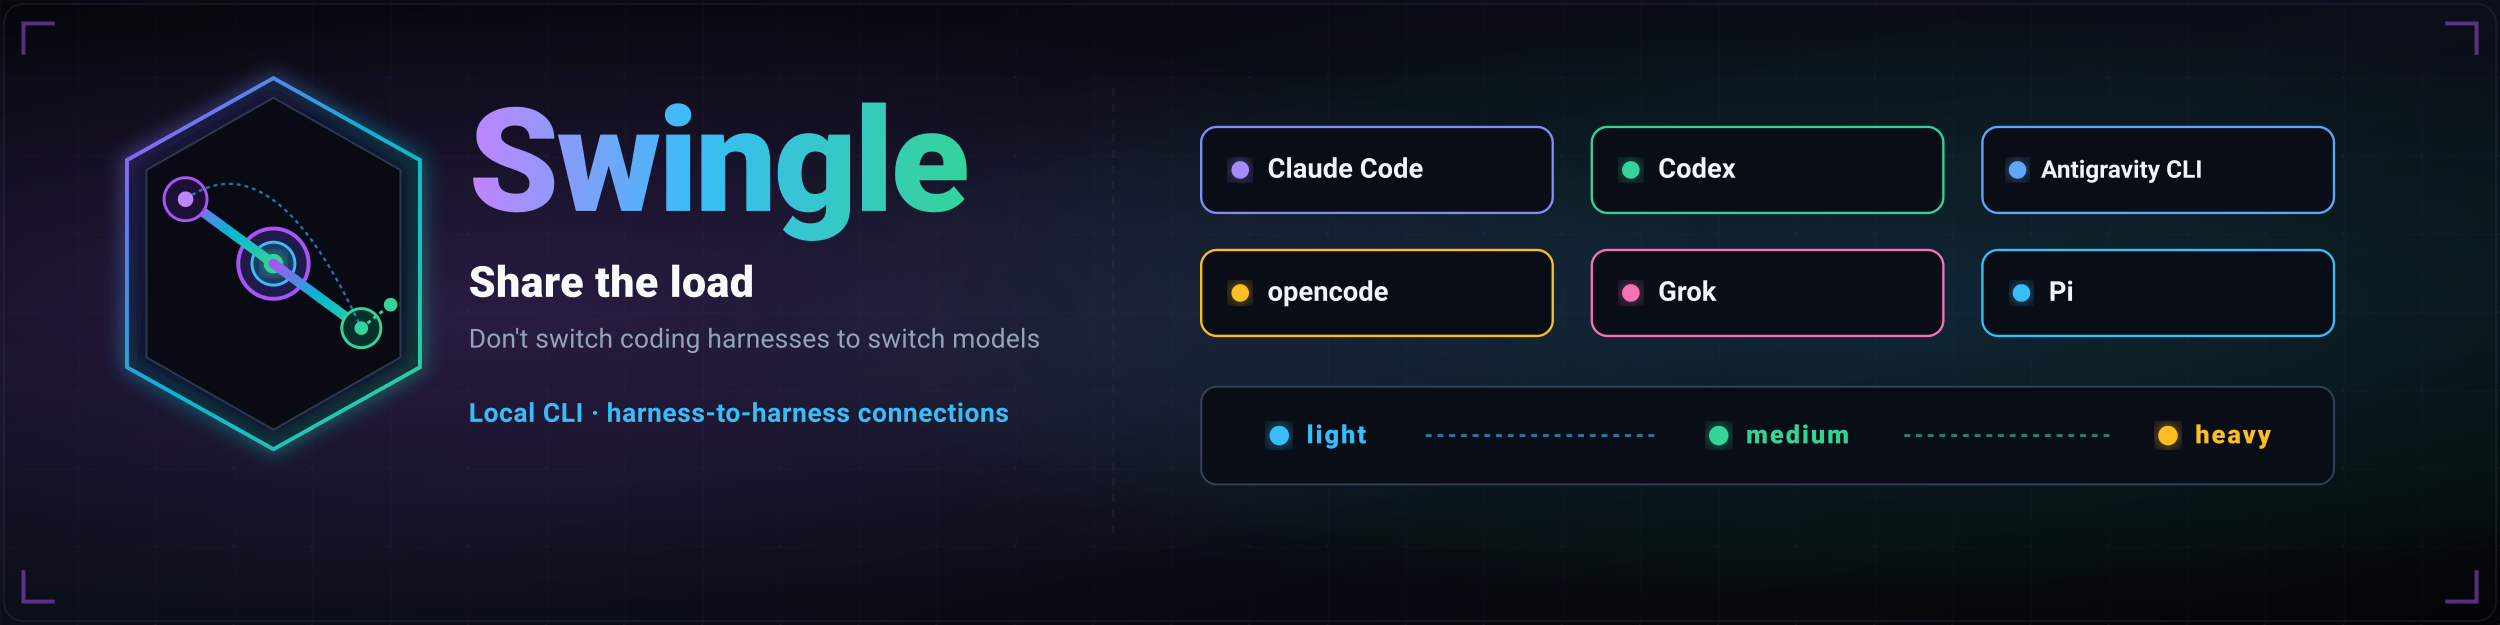
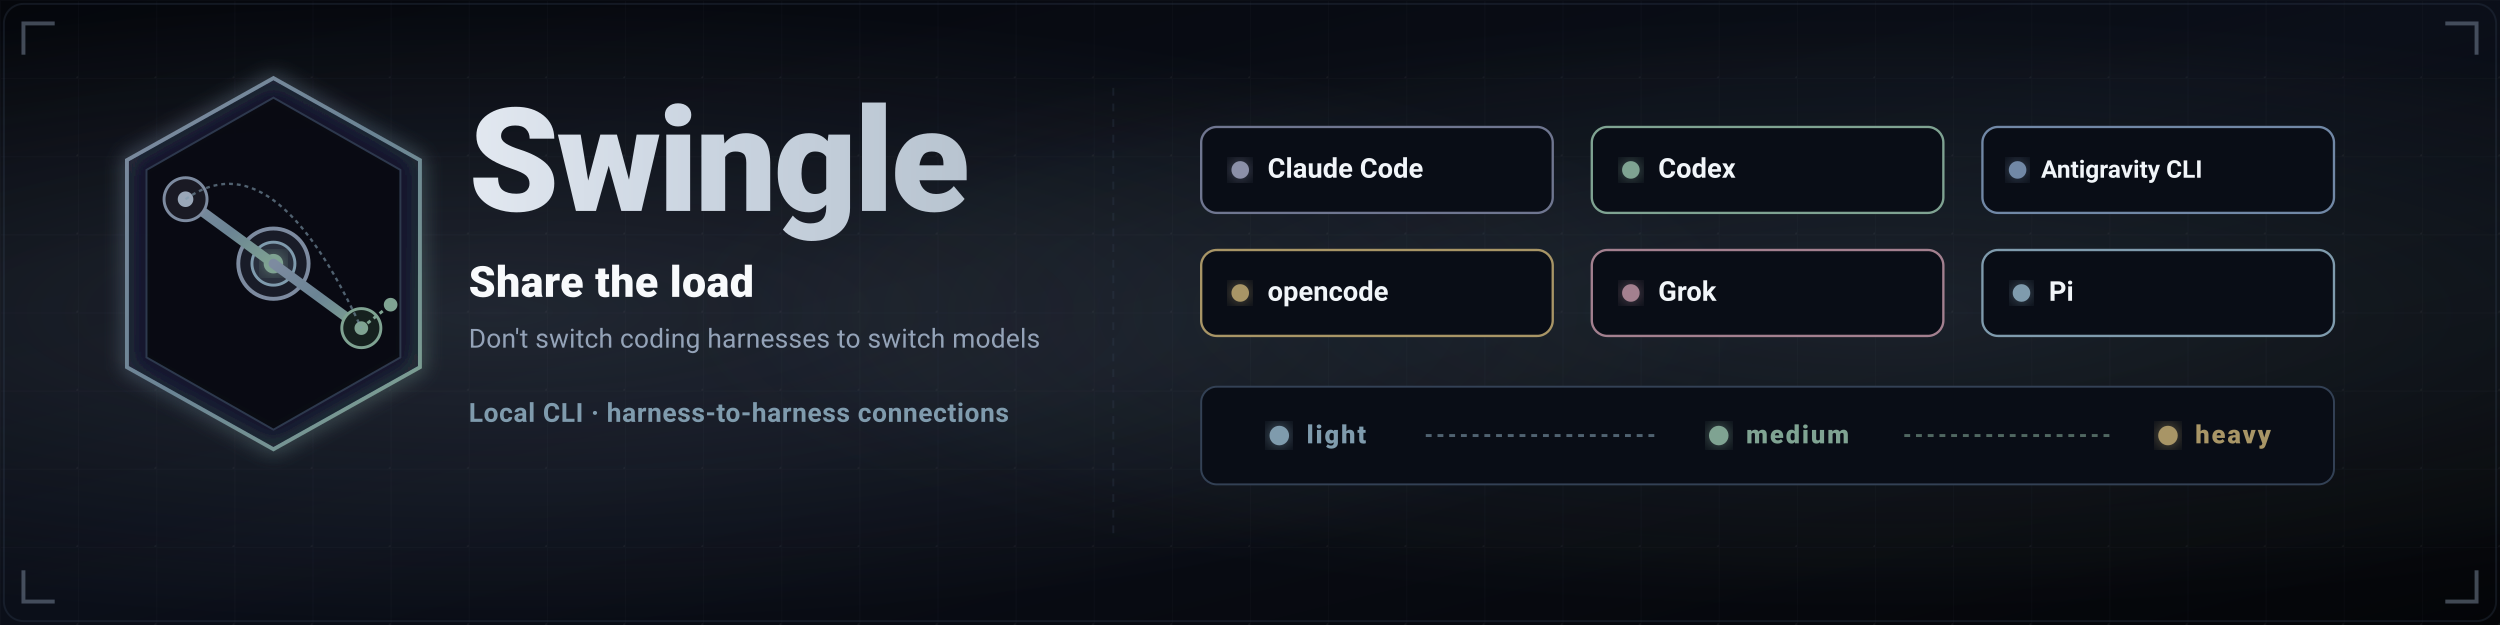
<svg xmlns="http://www.w3.org/2000/svg" viewBox="0 0 1280 320" width="100%" height="100%">
  <defs>
    <linearGradient id="bg-grad" x1="0%" y1="0%" x2="100%" y2="100%">
      <stop offset="0%" stop-color="#05070c" />
      <stop offset="50%" stop-color="#0b0f19" />
      <stop offset="100%" stop-color="#040508" />
    </linearGradient>
    <radialGradient id="glow-left" cx="20%" cy="50%" r="50%">
-       <stop offset="0%" stop-color="#a855f7" stop-opacity="0.2" />
-       <stop offset="100%" stop-color="#a855f7" stop-opacity="0" />
+       <stop offset="0%" stop-color="#7d8ba0" stop-opacity="0.2" />
+       <stop offset="100%" stop-color="#7d8ba0" stop-opacity="0" />
    </radialGradient>
    <radialGradient id="glow-right" cx="75%" cy="50%" r="50%">
-       <stop offset="0%" stop-color="#38bdf8" stop-opacity="0.15" />
-       <stop offset="80%" stop-color="#10b981" stop-opacity="0.04" />
+       <stop offset="0%" stop-color="#7f9bad" stop-opacity="0.15" />
+       <stop offset="80%" stop-color="#6b8578" stop-opacity="0.04" />
      <stop offset="100%" stop-color="#000000" stop-opacity="0" />
    </radialGradient>
    <linearGradient id="wordmark-grad" x1="0%" y1="0%" x2="100%" y2="0%">
-       <stop offset="0%" stop-color="#c084fc" />
-       <stop offset="45%" stop-color="#38bdf8" />
-       <stop offset="100%" stop-color="#34d399" />
+       <stop offset="0%" stop-color="#e2e8f0" />
+       <stop offset="45%" stop-color="#cbd5e1" />
+       <stop offset="100%" stop-color="#b8c4d0" />
    </linearGradient>
    <linearGradient id="emblem-grad" x1="0%" y1="0%" x2="100%" y2="100%">
-       <stop offset="0%" stop-color="#a855f7" />
-       <stop offset="50%" stop-color="#06b6d4" />
-       <stop offset="100%" stop-color="#34d399" />
+       <stop offset="0%" stop-color="#7d8ba0" />
+       <stop offset="50%" stop-color="#6b8494" />
+       <stop offset="100%" stop-color="#7fa392" />
    </linearGradient>
    <pattern id="grid-pattern" width="40" height="40" patternUnits="userSpaceOnUse">
-       <path d="M 40 0 L 0 0 0 40" fill="none" stroke="#a855f7" stroke-opacity="0.035" stroke-width="1" />
+       <path d="M 40 0 L 0 0 0 40" fill="none" stroke="#7d8ba0" stroke-opacity="0.035" stroke-width="1" />
      <circle cx="40" cy="40" r="1" fill="#ffffff" fill-opacity="0.05" />
    </pattern>
    <filter id="neon-glow" x="-20%" y="-20%" width="140%" height="140%">
      <feGaussianBlur stdDeviation="5" result="blur" />
      <feComposite in="SourceGraphic" in2="blur" operator="over" />
    </filter>
  </defs>
  <rect width="1280" height="320" fill="url(#bg-grad)" />
  <rect width="1280" height="320" fill="url(#grid-pattern)" />
  <rect width="1280" height="320" fill="url(#glow-left)" />
  <rect width="1280" height="320" fill="url(#glow-right)" />
  <rect x="2" y="2" width="1276" height="316" fill="none" stroke="#334155" stroke-opacity="0.3" stroke-width="1" rx="10" />
-   <path d="M 12 28 L 12 12 L 28 12 M 1268 28 L 1268 12 L 1252 12 M 12 292 L 12 308 L 28 308 M 1268 292 L 1268 308 L 1252 308" stroke="#a855f7" stroke-width="2" fill="none" opacity="0.5" />
+   <path d="M 12 28 L 12 12 L 28 12 M 1268 28 L 1268 12 L 1252 12 M 12 292 L 12 308 L 28 308 M 1268 292 L 1268 308 L 1252 308" stroke="#7d8ba0" stroke-width="2" fill="none" opacity="0.5" />
  <g transform="translate(45, 0)">
    <g transform="translate(10, 40)">
      <polygon points="85,0 160,42 160,148 85,190 10,148 10,42" fill="#0f172a" fill-opacity="0.7" stroke="url(#emblem-grad)" stroke-width="2" filter="url(#neon-glow)" />
      <polygon points="85,10 150,47 150,143 85,180 20,143 20,47" fill="#07090e" stroke="#334155" stroke-width="1" opacity="0.8" />
-       <circle cx="85" cy="95" r="18" fill="#1e1b4b" stroke="#a855f7" stroke-width="2" />
-       <circle cx="85" cy="95" r="11" fill="#06b6d4" fill-opacity="0.2" stroke="#38bdf8" stroke-width="1.5" />
-       <circle cx="85" cy="95" r="5" fill="#34d399" filter="url(#neon-glow)" />
+       <circle cx="85" cy="95" r="18" fill="#191c28" stroke="#7d8ba0" stroke-width="2" />
+       <circle cx="85" cy="95" r="11" fill="#6b8494" fill-opacity="0.2" stroke="#7f9bad" stroke-width="1.5" />
+       <circle cx="85" cy="95" r="5" fill="#7fa392" filter="url(#neon-glow)" />
      <line x1="85" y1="95" x2="40" y2="62" stroke="url(#emblem-grad)" stroke-width="5" stroke-linecap="round" />
-       <circle cx="40" cy="62" r="11" fill="#1e1035" stroke="#a855f7" stroke-width="1.5" />
-       <circle cx="40" cy="62" r="4" fill="#c084fc" />
+       <circle cx="40" cy="62" r="11" fill="#1a1a24" stroke="#7d8ba0" stroke-width="1.5" />
+       <circle cx="40" cy="62" r="4" fill="#9aa7b8" />
      <line x1="85" y1="95" x2="130" y2="128" stroke="url(#emblem-grad)" stroke-width="5" stroke-linecap="round" />
-       <circle cx="130" cy="128" r="10" fill="#062e2b" stroke="#34d399" stroke-width="1.5" />
-       <circle cx="130" cy="128" r="3.5" fill="#34d399" />
-       <line x1="130" y1="128" x2="145" y2="116" stroke="#34d399" stroke-width="1.5" stroke-dasharray="2,2" />
-       <circle cx="145" cy="116" r="3.5" fill="#34d399" />
-       <path d="M 40 62 Q 85 30 130 128" fill="none" stroke="#38bdf8" stroke-width="1.2" stroke-dasharray="2,2" opacity="0.6" />
+       <circle cx="130" cy="128" r="10" fill="#16211f" stroke="#7fa392" stroke-width="1.5" />
+       <circle cx="130" cy="128" r="3.5" fill="#7fa392" />
+       <line x1="130" y1="128" x2="145" y2="116" stroke="#7fa392" stroke-width="1.5" stroke-dasharray="2,2" />
+       <circle cx="145" cy="116" r="3.5" fill="#7fa392" />
+       <path d="M 40 62 Q 85 30 130 128" fill="none" stroke="#7f9bad" stroke-width="1.2" stroke-dasharray="2,2" opacity="0.6" />
    </g>
    <g transform="translate(195, 0)">
      <text x="0" y="108" fill="url(#wordmark-grad)" font-family="ui-sans-serif, system-ui, -apple-system, BlinkMacSystemFont, 'Segoe UI', Roboto, sans-serif" font-size="74" font-weight="900" letter-spacing="-1.5">Swingle</text>
      <path d="M 4 120 L 325 120" stroke="url(#wordmark-grad)" stroke-width="3.5" stroke-linecap="round" />
      <text x="0" y="152" fill="#f8fafc" font-family="ui-sans-serif, system-ui, -apple-system, BlinkMacSystemFont, 'Segoe UI', Roboto, sans-serif" font-size="22" font-weight="800" letter-spacing="0.2">Share the load</text>
      <text x="0" y="178" fill="#94a3b8" font-family="ui-sans-serif, system-ui, -apple-system, BlinkMacSystemFont, 'Segoe UI', Roboto, sans-serif" font-size="13.5" font-weight="400" letter-spacing="0.1">Don't switch coding harnesses to switch models</text>
-       <text x="0" y="216" fill="#38bdf8" font-family="ui-sans-serif, system-ui, -apple-system, BlinkMacSystemFont, 'Segoe UI', Roboto, sans-serif" font-size="13.5" font-weight="600" letter-spacing="0.3">Local CLI · harness-to-harness connections</text>
+       <text x="0" y="216" fill="#7f9bad" font-family="ui-sans-serif, system-ui, -apple-system, BlinkMacSystemFont, 'Segoe UI', Roboto, sans-serif" font-size="13.5" font-weight="600" letter-spacing="0.3">Local CLI · harness-to-harness connections</text>
    </g>
  </g>
  <line x1="570" y1="45" x2="570" y2="275" stroke="#334155" stroke-opacity="0.3" stroke-width="1" stroke-dasharray="4,4" />
  <g transform="translate(615, 0)">
    <g transform="translate(0, 65)">
      <g transform="translate(0, 0)">
-         <rect x="0" y="0" width="180" height="44" rx="8" fill="#090d16" stroke="#818cf8" stroke-width="1.2" />
-         <circle cx="20" cy="22" r="4.5" fill="#a78bfa" filter="url(#neon-glow)" />
+         <rect x="0" y="0" width="180" height="44" rx="8" fill="#090d16" stroke="#6f7690" stroke-width="1.2" />
+         <circle cx="20" cy="22" r="4.5" fill="#8b90a8" filter="url(#neon-glow)" />
        <text x="34" y="26" fill="#f1f5f9" font-family="ui-sans-serif, system-ui, -apple-system, BlinkMacSystemFont, 'Segoe UI', Roboto, sans-serif" font-size="14" font-weight="700">Claude Code</text>
      </g>
      <g transform="translate(200, 0)">
-         <rect x="0" y="0" width="180" height="44" rx="8" fill="#090d16" stroke="#34d399" stroke-width="1.2" />
-         <circle cx="20" cy="22" r="4.5" fill="#34d399" filter="url(#neon-glow)" />
+         <rect x="0" y="0" width="180" height="44" rx="8" fill="#090d16" stroke="#7fa392" stroke-width="1.2" />
+         <circle cx="20" cy="22" r="4.5" fill="#7fa392" filter="url(#neon-glow)" />
        <text x="34" y="26" fill="#f1f5f9" font-family="ui-sans-serif, system-ui, -apple-system, BlinkMacSystemFont, 'Segoe UI', Roboto, sans-serif" font-size="14" font-weight="700">Codex</text>
      </g>
      <g transform="translate(400, 0)">
-         <rect x="0" y="0" width="180" height="44" rx="8" fill="#090d16" stroke="#60a5fa" stroke-width="1.2" />
-         <circle cx="18" cy="22" r="4.5" fill="#60a5fa" filter="url(#neon-glow)" />
+         <rect x="0" y="0" width="180" height="44" rx="8" fill="#090d16" stroke="#7188a6" stroke-width="1.2" />
+         <circle cx="18" cy="22" r="4.5" fill="#7188a6" filter="url(#neon-glow)" />
        <text x="30" y="26" fill="#f1f5f9" font-family="ui-sans-serif, system-ui, -apple-system, BlinkMacSystemFont, 'Segoe UI', Roboto, sans-serif" font-size="12.5" font-weight="700">Antigravity CLI</text>
      </g>
    </g>
    <g transform="translate(0, 128)">
      <g transform="translate(0, 0)">
-         <rect x="0" y="0" width="180" height="44" rx="8" fill="#090d16" stroke="#fbbf24" stroke-width="1.2" />
-         <circle cx="20" cy="22" r="4.5" fill="#fbbf24" filter="url(#neon-glow)" />
+         <rect x="0" y="0" width="180" height="44" rx="8" fill="#090d16" stroke="#a89566" stroke-width="1.2" />
+         <circle cx="20" cy="22" r="4.5" fill="#a89566" filter="url(#neon-glow)" />
        <text x="34" y="26" fill="#f1f5f9" font-family="ui-sans-serif, system-ui, -apple-system, BlinkMacSystemFont, 'Segoe UI', Roboto, sans-serif" font-size="14" font-weight="700">opencode</text>
      </g>
      <g transform="translate(200, 0)">
-         <rect x="0" y="0" width="180" height="44" rx="8" fill="#090d16" stroke="#f472b6" stroke-width="1.2" />
-         <circle cx="20" cy="22" r="4.5" fill="#f472b6" filter="url(#neon-glow)" />
+         <rect x="0" y="0" width="180" height="44" rx="8" fill="#090d16" stroke="#a3808f" stroke-width="1.2" />
+         <circle cx="20" cy="22" r="4.5" fill="#a3808f" filter="url(#neon-glow)" />
        <text x="34" y="26" fill="#f1f5f9" font-family="ui-sans-serif, system-ui, -apple-system, BlinkMacSystemFont, 'Segoe UI', Roboto, sans-serif" font-size="14" font-weight="700">Grok</text>
      </g>
      <g transform="translate(400, 0)">
-         <rect x="0" y="0" width="180" height="44" rx="8" fill="#090d16" stroke="#38bdf8" stroke-width="1.2" />
-         <circle cx="20" cy="22" r="4.5" fill="#38bdf8" filter="url(#neon-glow)" />
+         <rect x="0" y="0" width="180" height="44" rx="8" fill="#090d16" stroke="#7f9bad" stroke-width="1.2" />
+         <circle cx="20" cy="22" r="4.5" fill="#7f9bad" filter="url(#neon-glow)" />
        <text x="34" y="26" fill="#f1f5f9" font-family="ui-sans-serif, system-ui, -apple-system, BlinkMacSystemFont, 'Segoe UI', Roboto, sans-serif" font-size="14" font-weight="700">Pi</text>
      </g>
    </g>
    <g transform="translate(0, 198)">
      <rect x="0" y="0" width="580" height="50" rx="8" fill="#090d16" stroke="#334155" stroke-width="1" />
      <g transform="translate(40, 25)">
-         <circle cx="0" cy="0" r="5" fill="#38bdf8" filter="url(#neon-glow)" />
-         <text x="14" y="4" fill="#38bdf8" font-family="ui-sans-serif, system-ui, -apple-system, BlinkMacSystemFont, 'Segoe UI', Roboto, sans-serif" font-size="13" font-weight="800" letter-spacing="1">light</text>
+         <circle cx="0" cy="0" r="5" fill="#7f9bad" filter="url(#neon-glow)" />
+         <text x="14" y="4" fill="#7f9bad" font-family="ui-sans-serif, system-ui, -apple-system, BlinkMacSystemFont, 'Segoe UI', Roboto, sans-serif" font-size="13" font-weight="800" letter-spacing="1">light</text>
      </g>
-       <line x1="115" y1="25" x2="235" y2="25" stroke="#38bdf8" stroke-width="1.5" stroke-dasharray="3,3" opacity="0.6" />
+       <line x1="115" y1="25" x2="235" y2="25" stroke="#7f9bad" stroke-width="1.5" stroke-dasharray="3,3" opacity="0.6" />
      <g transform="translate(265, 25)">
-         <circle cx="0" cy="0" r="5" fill="#34d399" filter="url(#neon-glow)" />
-         <text x="14" y="4" fill="#34d399" font-family="ui-sans-serif, system-ui, -apple-system, BlinkMacSystemFont, 'Segoe UI', Roboto, sans-serif" font-size="13" font-weight="800" letter-spacing="1">medium</text>
+         <circle cx="0" cy="0" r="5" fill="#7fa392" filter="url(#neon-glow)" />
+         <text x="14" y="4" fill="#7fa392" font-family="ui-sans-serif, system-ui, -apple-system, BlinkMacSystemFont, 'Segoe UI', Roboto, sans-serif" font-size="13" font-weight="800" letter-spacing="1">medium</text>
      </g>
-       <line x1="360" y1="25" x2="465" y2="25" stroke="#34d399" stroke-width="1.5" stroke-dasharray="3,3" opacity="0.6" />
+       <line x1="360" y1="25" x2="465" y2="25" stroke="#7fa392" stroke-width="1.5" stroke-dasharray="3,3" opacity="0.6" />
      <g transform="translate(495, 25)">
-         <circle cx="0" cy="0" r="5" fill="#fbbf24" filter="url(#neon-glow)" />
-         <text x="14" y="4" fill="#fbbf24" font-family="ui-sans-serif, system-ui, -apple-system, BlinkMacSystemFont, 'Segoe UI', Roboto, sans-serif" font-size="13" font-weight="800" letter-spacing="1">heavy</text>
+         <circle cx="0" cy="0" r="5" fill="#a89566" filter="url(#neon-glow)" />
+         <text x="14" y="4" fill="#a89566" font-family="ui-sans-serif, system-ui, -apple-system, BlinkMacSystemFont, 'Segoe UI', Roboto, sans-serif" font-size="13" font-weight="800" letter-spacing="1">heavy</text>
      </g>
    </g>
  </g>
</svg>
